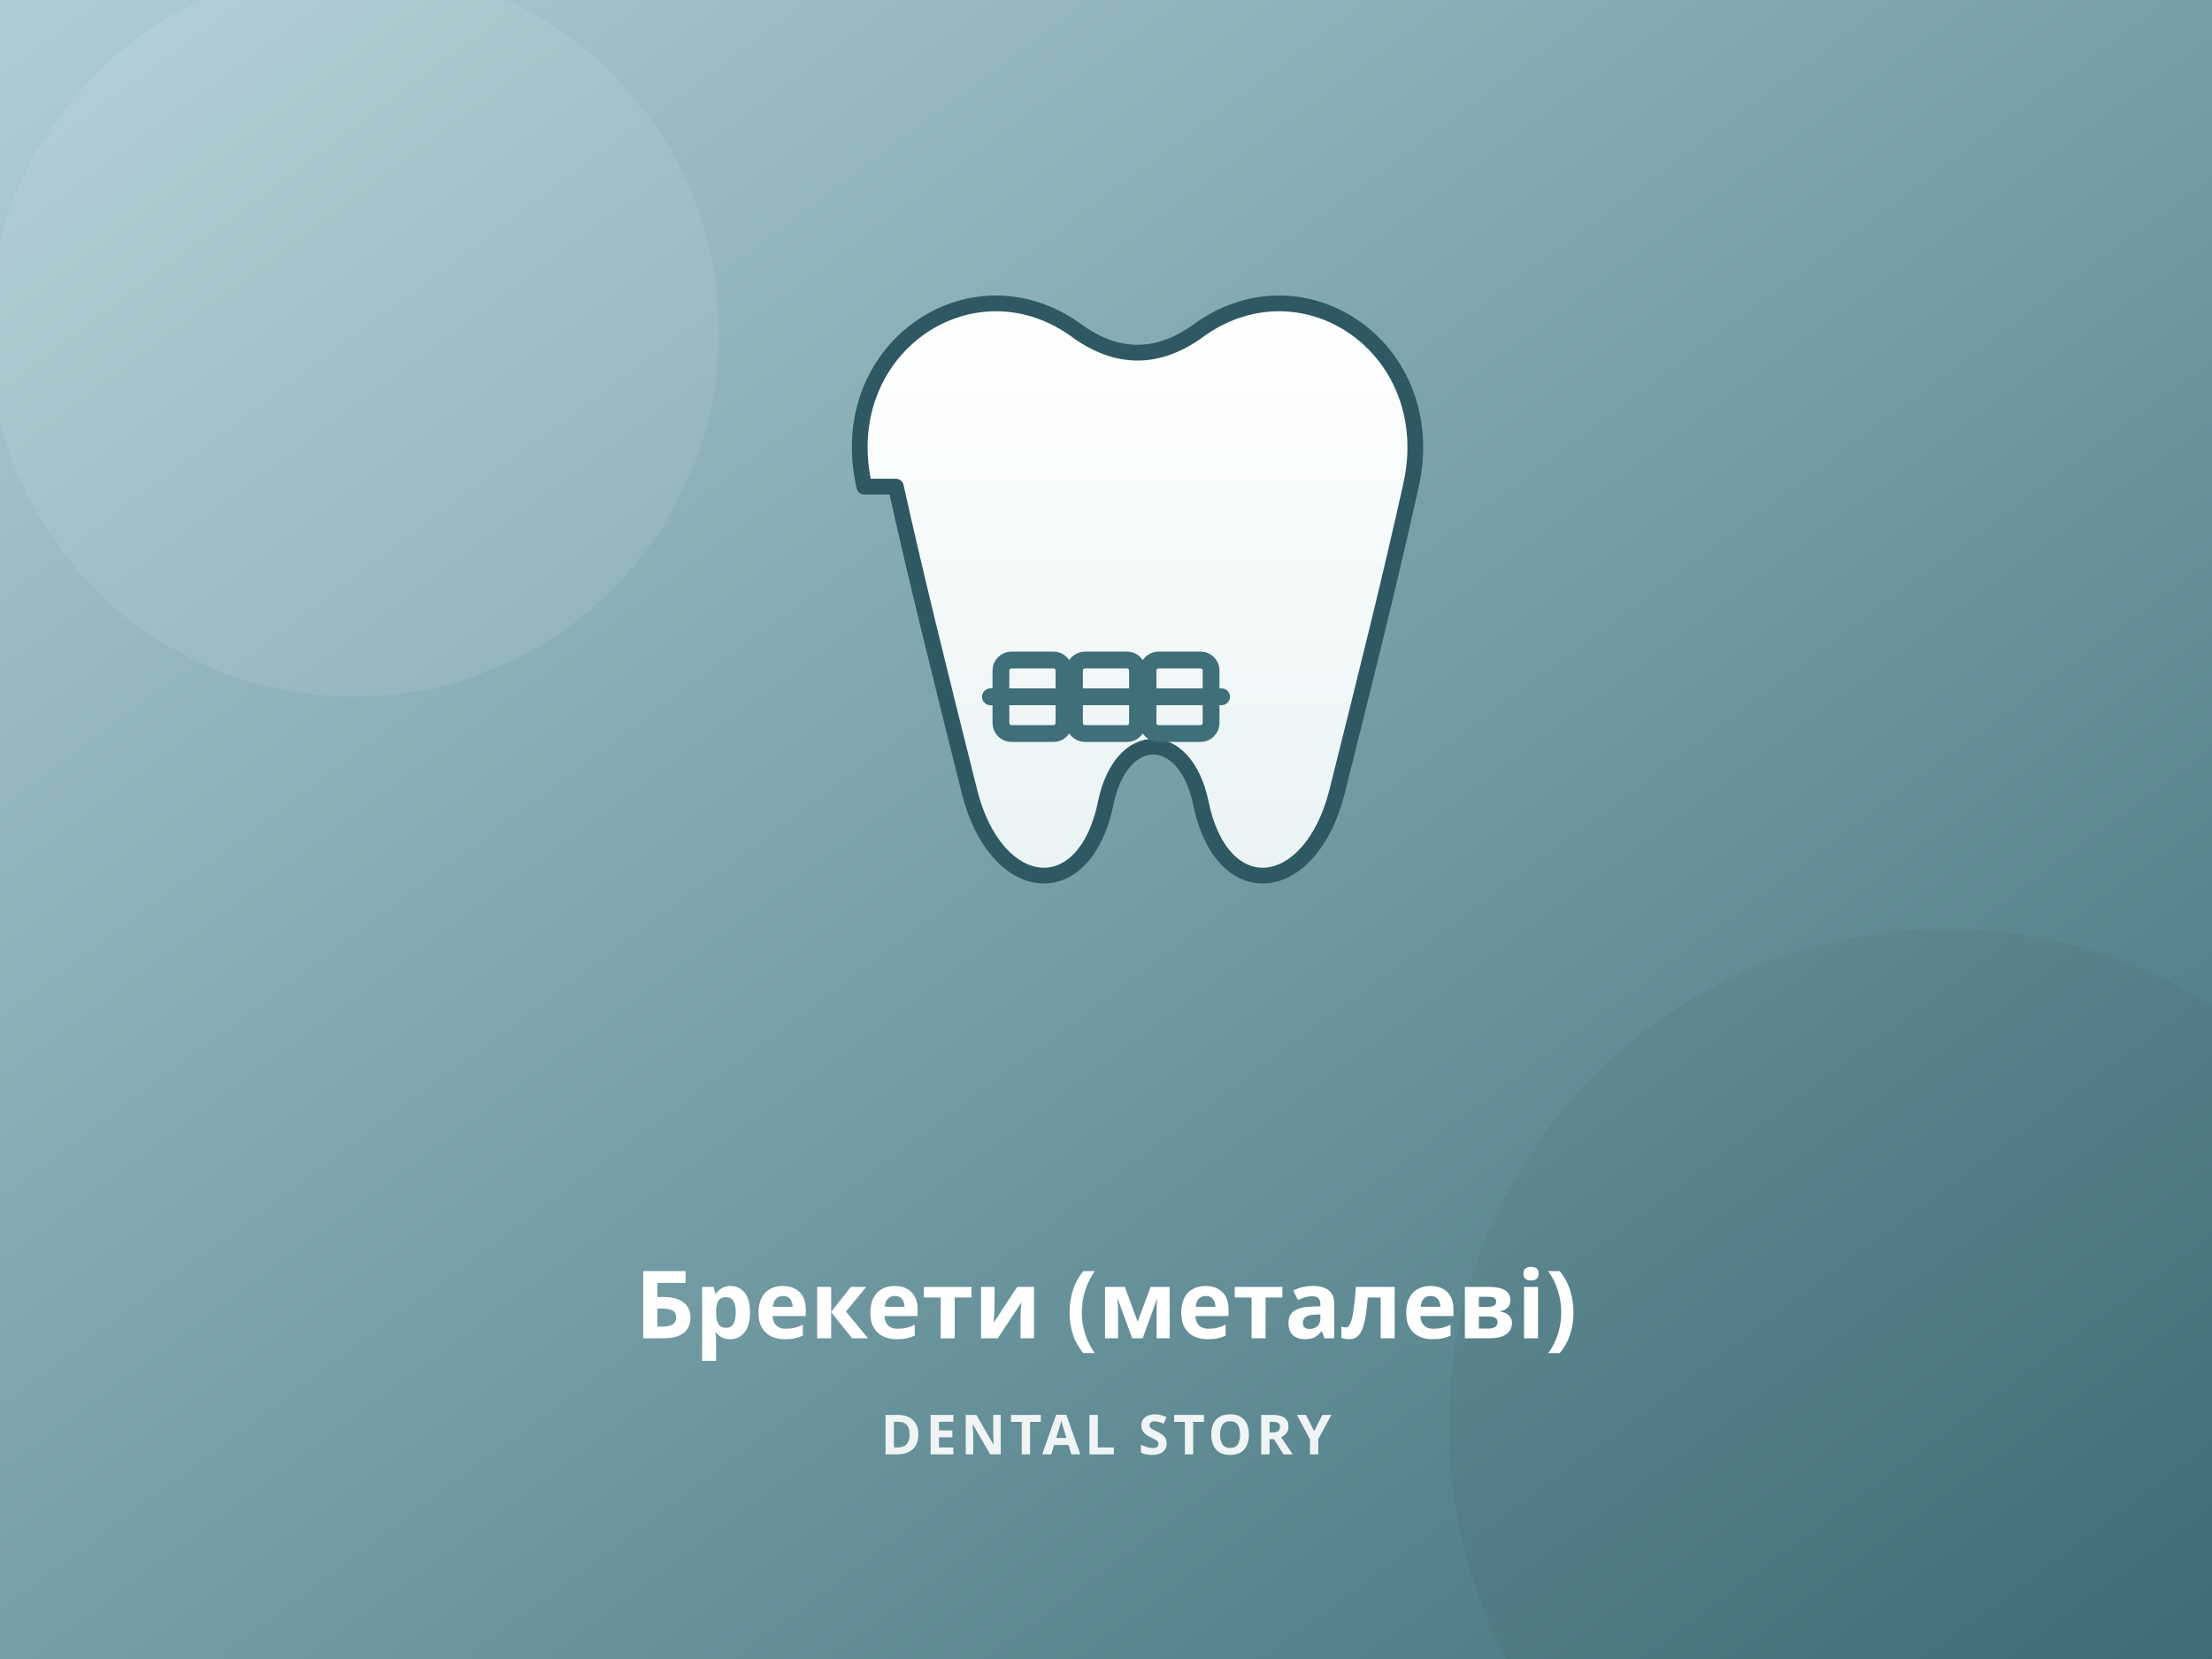
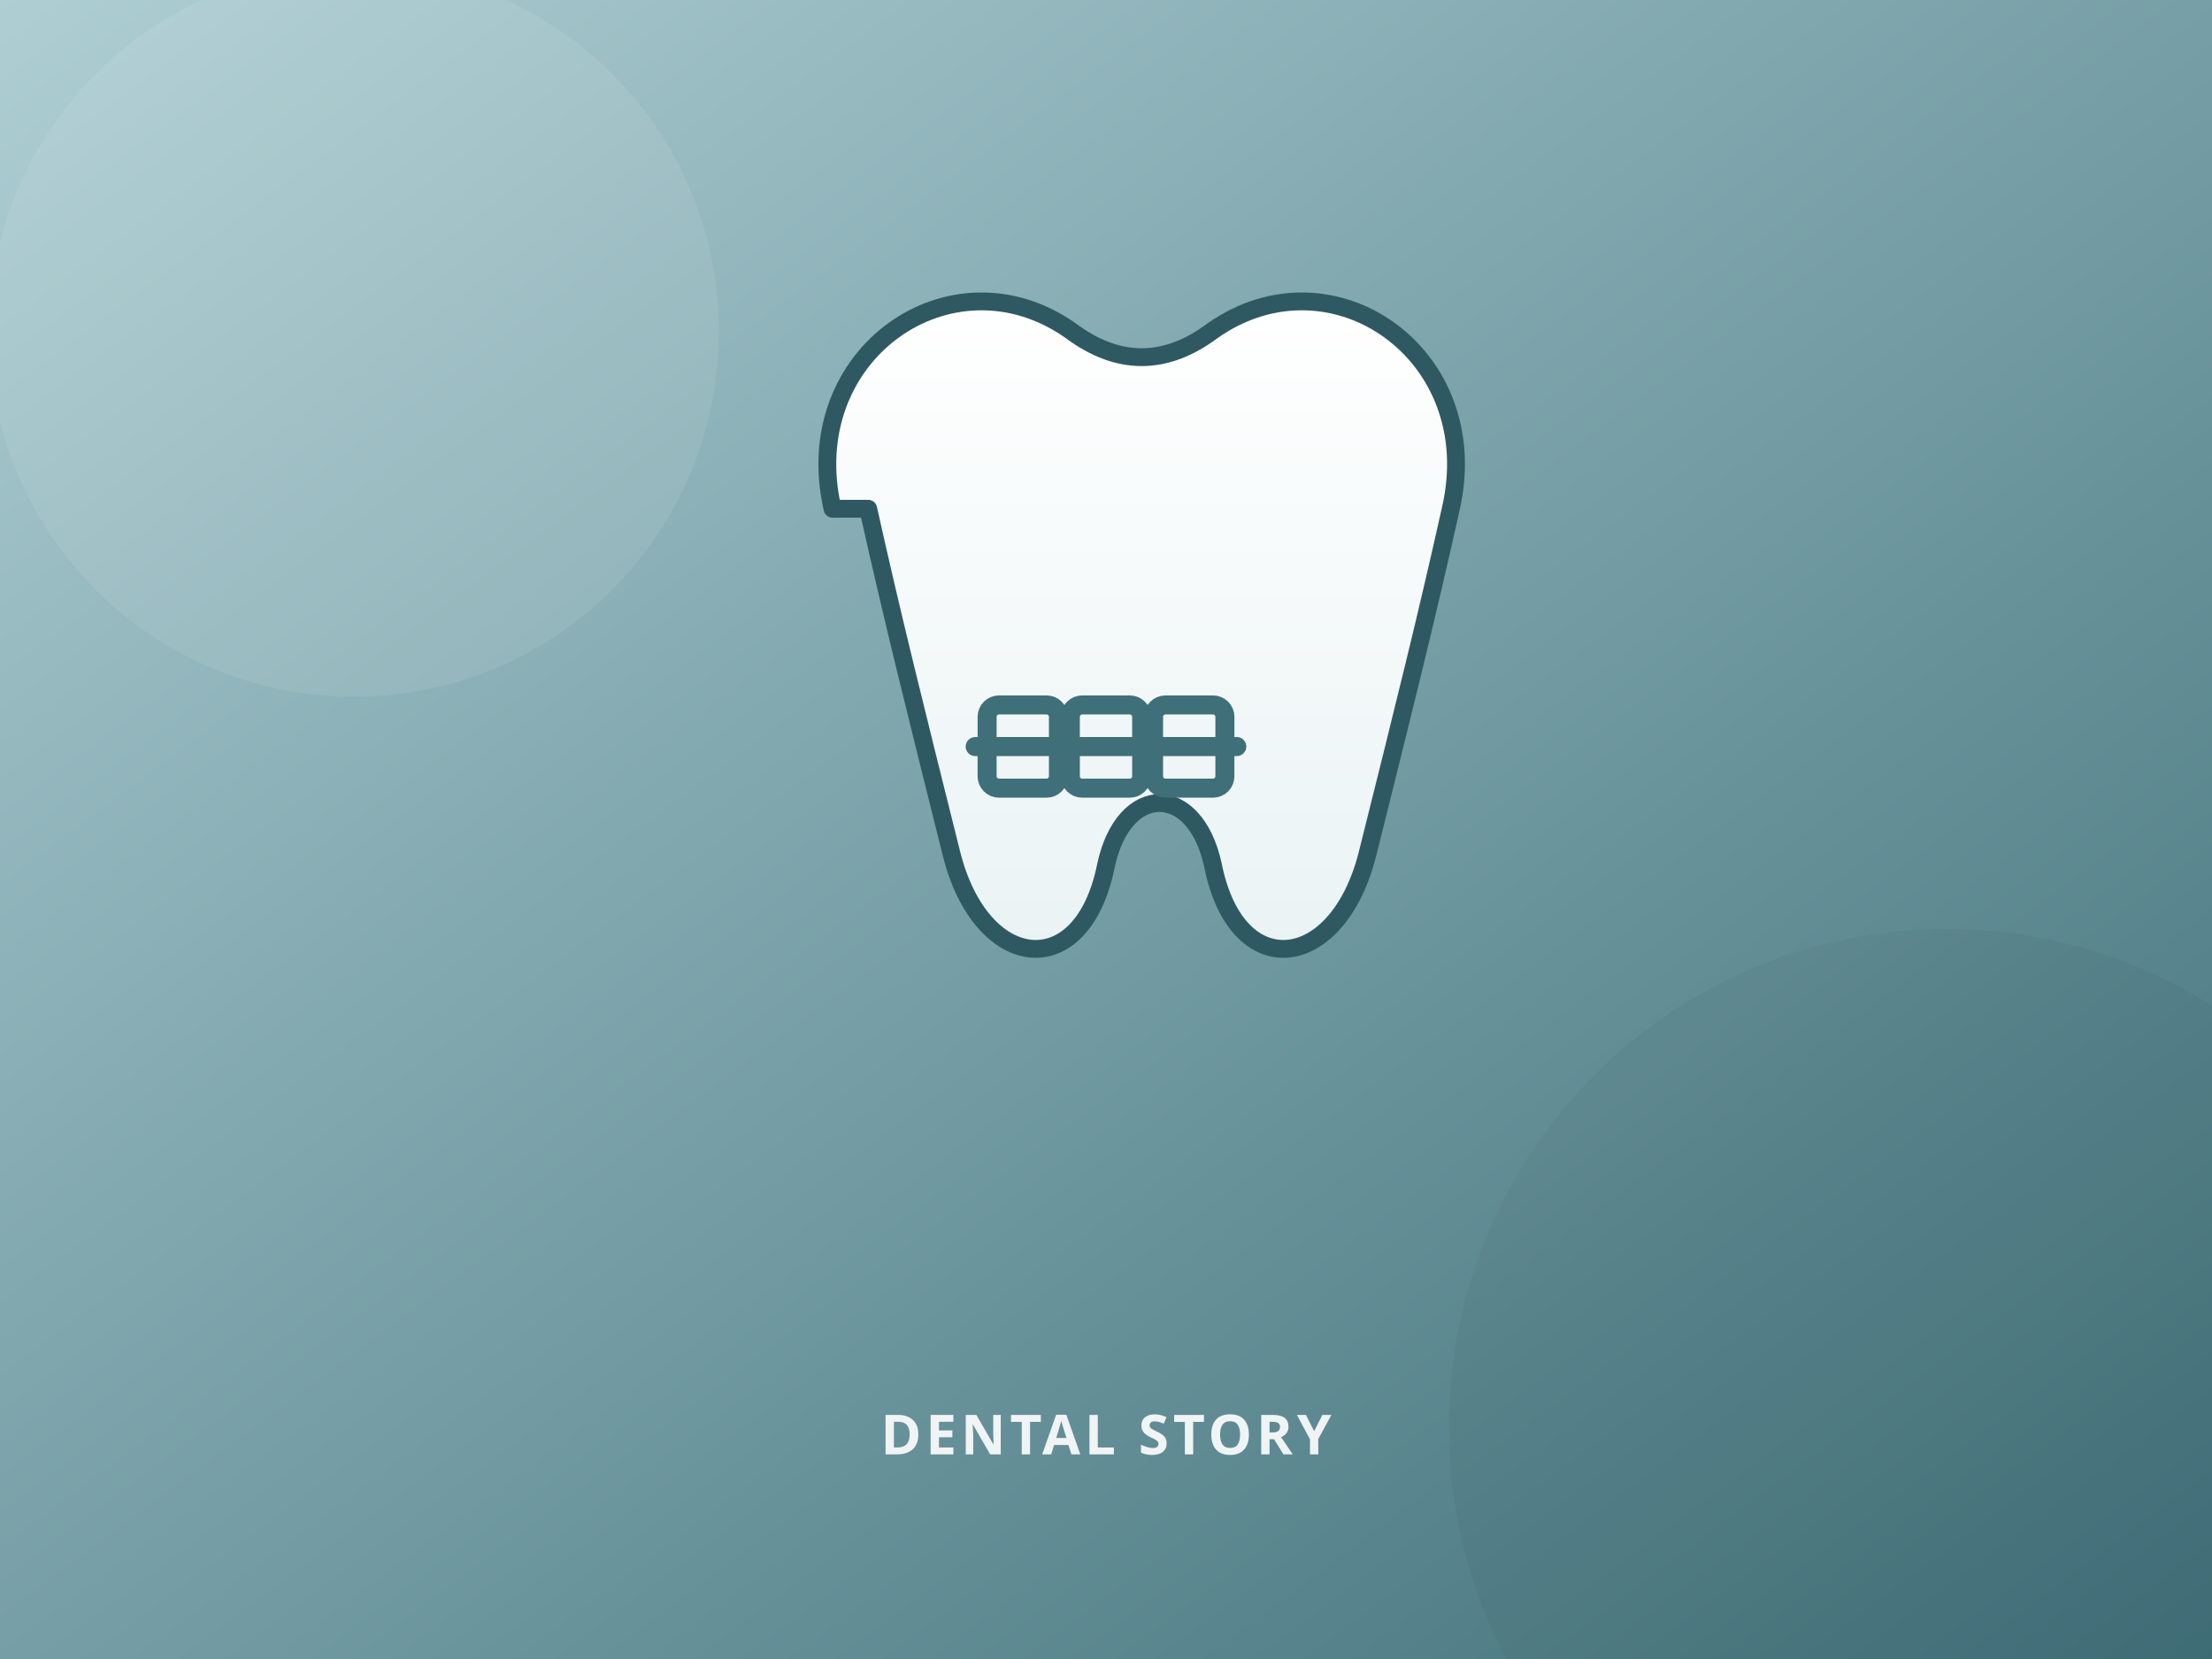
- <svg xmlns="http://www.w3.org/2000/svg" viewBox="0 0 800 600" width="800" height="600" role="img" aria-label="Брекети (металеві)">
+ <svg xmlns="http://www.w3.org/2000/svg" viewBox="0 0 800 600" width="800" height="600" role="img" aria-label="Dental Story service placeholder">
  <defs>
    <linearGradient id="bg12" x1="0" y1="0" x2="1" y2="1">
      <stop offset="0" stop-color="#AECED3" />
      <stop offset="1" stop-color="#3f6f79" />
    </linearGradient>
    <linearGradient id="tooth12" x1="0" y1="0" x2="0" y2="1">
      <stop offset="0" stop-color="#ffffff" />
      <stop offset="1" stop-color="#eaf3f4" />
    </linearGradient>
  </defs>
  <rect width="800" height="600" fill="url(#bg12)" />
  <circle cx="128" cy="120" r="132" fill="#ffffff" opacity="0.08" />
  <circle cx="704" cy="516" r="180" fill="#2C3E42" opacity="0.07" />
-   <path d="M 312.6 176 c -11.4 -49.4 38 -83.6 76 -57 c 15.2 11.4 30.4 11.4 45.6 0 c 38 -26.6 87.4 7.6 76 57 c -7.6 34.2 -15.2 64.6 -26.6 110.2 c -9.5 38 -41.8 41.8 -49.4 3.8 c -5.7 -26.6 -28.5 -26.6 -34.2 0 c -7.6 38 -39.9 34.2 -49.4 -3.8 c -11.4 -45.6 -19 -76 -26.6 -110.2 Z" fill="url(#tooth12)" stroke="#2F5962" stroke-width="5.7" stroke-linejoin="round" />
-   <g stroke="#3f6f79" stroke-width="6.08" fill="none" stroke-linecap="round" stroke-linejoin="round">
-     <path d="M 358.2 252 h 83.6" />
-     <rect x="362" y="238.7" width="22.8" height="26.6" rx="3.8" />
-     <rect x="388.6" y="238.7" width="22.8" height="26.6" rx="3.8" />
-     <rect x="415.2" y="238.7" width="22.8" height="26.6" rx="3.8" />
+   <path d="M 301.1 184 c -12.9 -55.9 43 -94.6 86 -64.5 c 17.2 12.9 34.4 12.9 51.6 0 c 43 -30.1 98.9 8.6 86 64.5 c -8.6 38.7 -17.2 73.1 -30.1 124.7 c -10.75 43 -47.3 47.3 -55.9 4.3 c -6.45 -30.1 -32.25 -30.1 -38.7 0 c -8.6 43 -45.15 38.7 -55.9 -4.3 c -12.9 -51.6 -21.5 -86 -30.1 -124.7 Z" fill="url(#tooth12)" stroke="#2F5962" stroke-width="6.45" stroke-linejoin="round" />
+   <g stroke="#3f6f79" stroke-width="6.88" fill="none" stroke-linecap="round" stroke-linejoin="round">
+     <path d="M 352.7 270 h 94.6" />
+     <rect x="357" y="254.95" width="25.8" height="30.1" rx="4.3" />
+     <rect x="387.1" y="254.95" width="25.8" height="30.1" rx="4.3" />
+     <rect x="417.2" y="254.95" width="25.8" height="30.1" rx="4.3" />
  </g>
-   <text x="400" y="484" text-anchor="middle" font-family="Nunito, Verdana, sans-serif" font-size="34" font-weight="800" fill="#ffffff">Брекети (металеві)</text>
  <g transform="translate(400,526)" text-anchor="middle">
    <text font-family="Nunito, Verdana, sans-serif" font-size="20" font-weight="700" fill="#ffffff" opacity="0.9" letter-spacing="1.5">DENTAL STORY</text>
  </g>
</svg>
